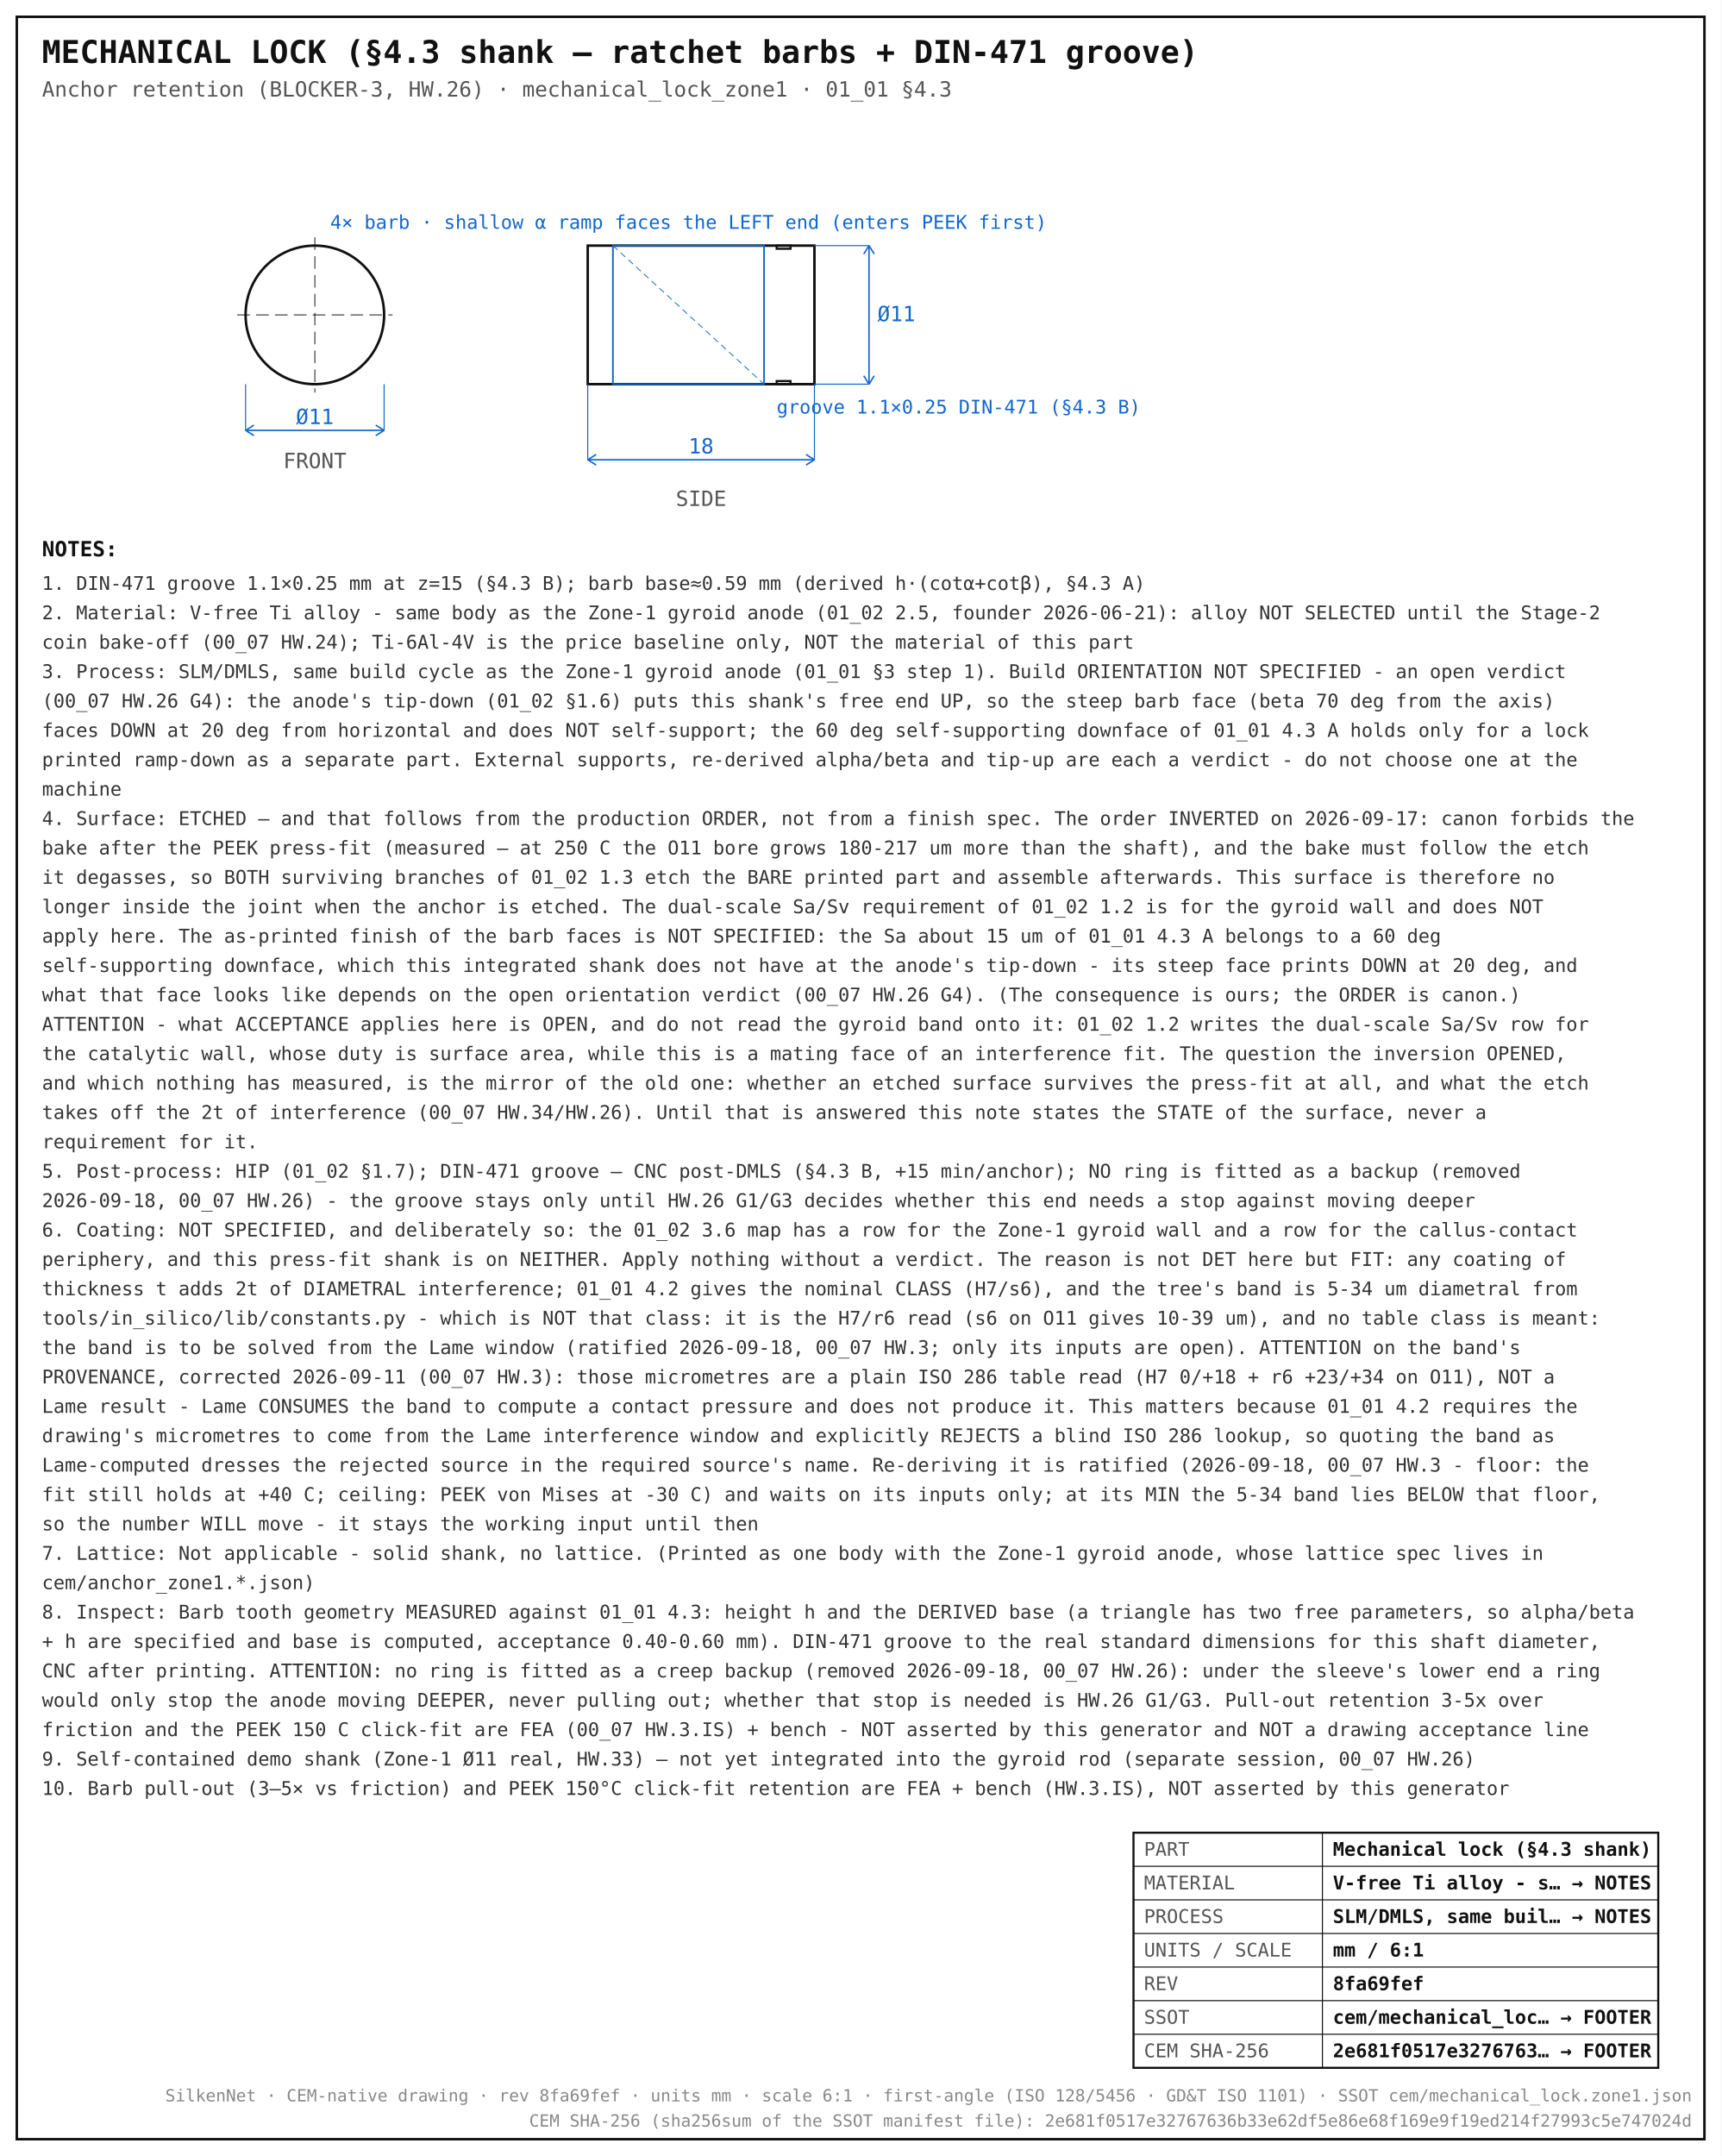
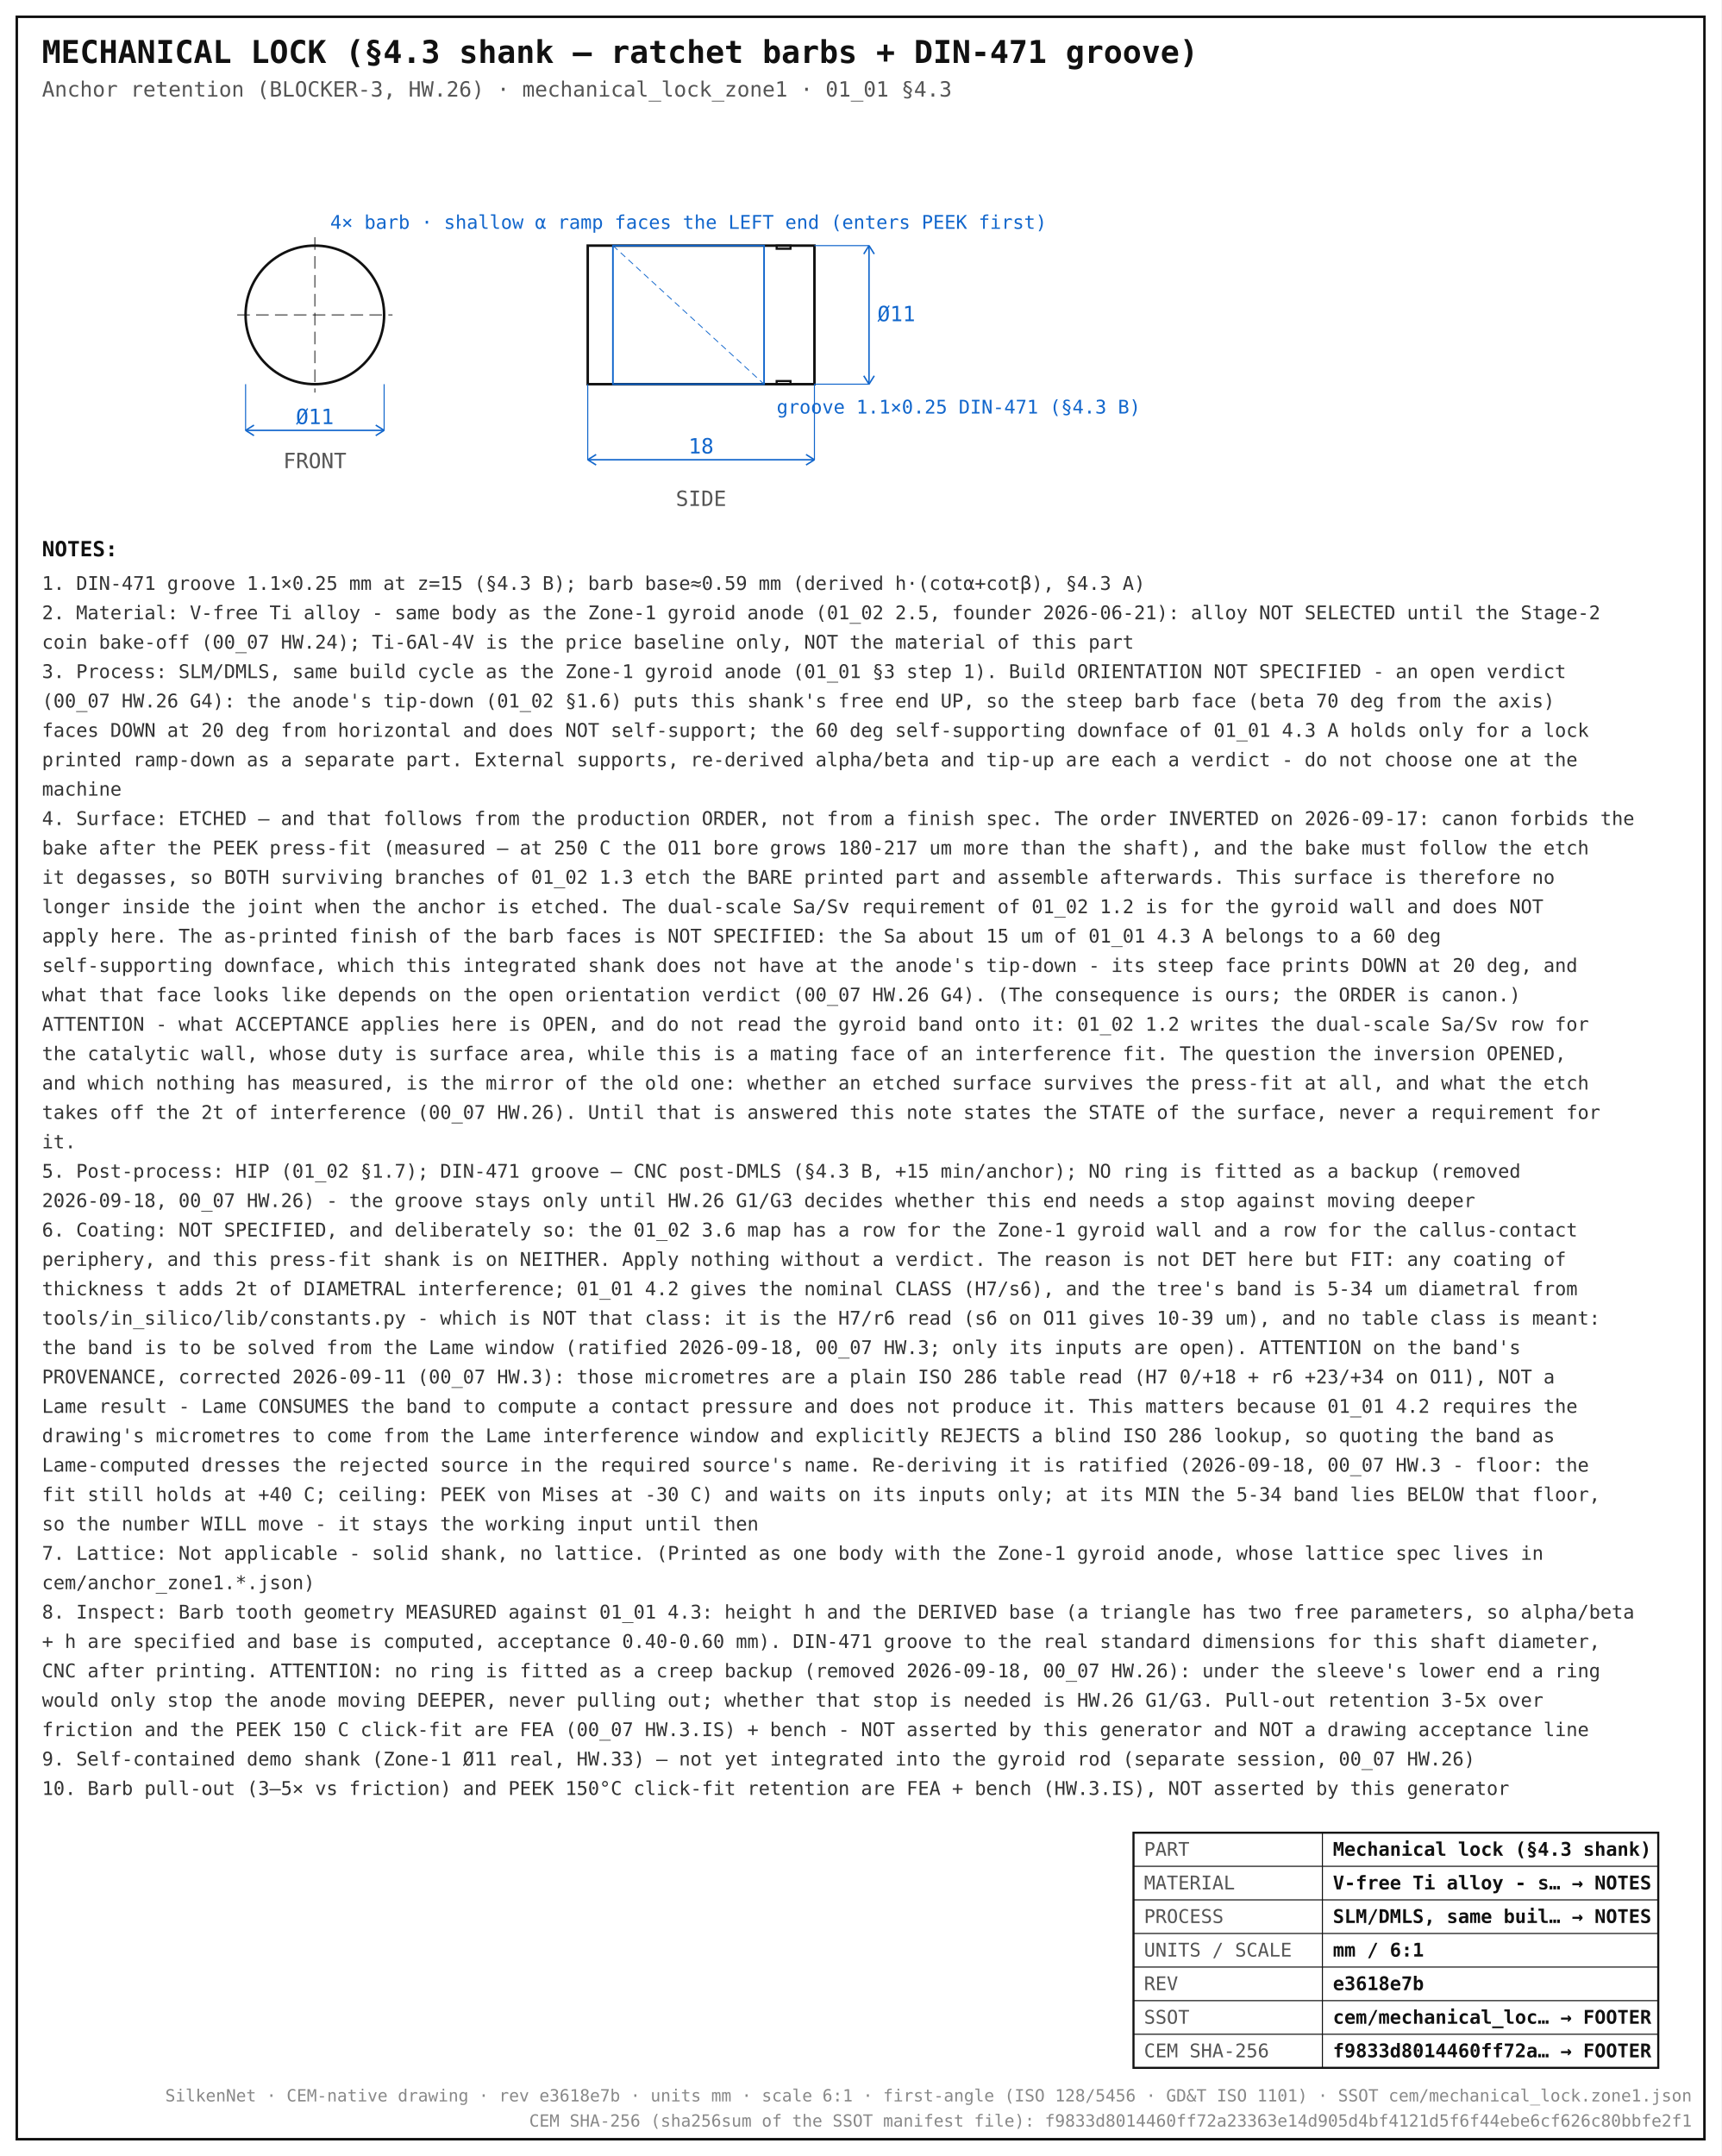
<svg xmlns="http://www.w3.org/2000/svg" width="820" height="1027" viewBox="0 0 820 1027">
  <rect x="0" y="0" width="820" height="1027" fill="white" />
  <rect x="8" y="8" width="804" height="1011" fill="none" stroke="#111" stroke-width="1.2" />
  <text x="20" y="30" font-family="monospace" font-size="15" text-anchor="start" fill="#111" font-weight="bold">MECHANICAL LOCK  (§4.3 shank — ratchet barbs + DIN-471 groove)</text>
  <text x="20" y="46" font-family="monospace" font-size="10" text-anchor="start" fill="#555" font-weight="normal">Anchor retention (BLOCKER-3, HW.26) · mechanical_lock_zone1 · 01_01 §4.3</text>
  <circle cx="150" cy="150" r="33" fill="none" stroke="#111" stroke-width="1.2" />
  <line x1="113" y1="150" x2="187" y2="150" stroke="#111" stroke-width="0.4" stroke-dasharray="6 3" />
  <line x1="150" y1="113" x2="150" y2="187" stroke="#111" stroke-width="0.4" stroke-dasharray="6 3" />
  <text x="150" y="223" font-family="monospace" font-size="10" text-anchor="middle" fill="#555" font-weight="normal">FRONT</text>
  <line x1="117" y1="183" x2="117" y2="205" stroke="#1166cc" stroke-width="0.5" />
  <line x1="183" y1="183" x2="183" y2="205" stroke="#1166cc" stroke-width="0.5" />
  <line x1="117" y1="205" x2="183" y2="205" stroke="#1166cc" stroke-width="0.7" />
  <line x1="117" y1="205" x2="121" y2="202.5" stroke="#1166cc" stroke-width="0.7" />
  <line x1="117" y1="205" x2="121" y2="207.5" stroke="#1166cc" stroke-width="0.7" />
  <line x1="183" y1="205" x2="179" y2="202.5" stroke="#1166cc" stroke-width="0.7" />
  <line x1="183" y1="205" x2="179" y2="207.5" stroke="#1166cc" stroke-width="0.7" />
  <text x="150" y="202" font-family="monospace" font-size="10" text-anchor="middle" fill="#1166cc" font-weight="normal">Ø11</text>
  <rect x="280" y="117" width="108" height="66" fill="none" stroke="#111" stroke-width="1.2" />
  <rect x="292" y="117" width="72" height="66" fill="none" stroke="#1166cc" stroke-width="0.8" />
  <line x1="292" y1="117" x2="364" y2="183" stroke="#1166cc" stroke-width="0.4" stroke-dasharray="3 2" />
  <text x="328" y="109" font-family="monospace" font-size="9" text-anchor="middle" fill="#1166cc" font-weight="normal">4× barb · shallow α ramp faces the LEFT end (enters PEEK first)</text>
  <rect x="370" y="117" width="6.6" height="1.5" fill="none" stroke="#111" stroke-width="1" />
  <rect x="370" y="181.5" width="6.6" height="1.5" fill="none" stroke="#111" stroke-width="1" />
  <text x="370" y="197" font-family="monospace" font-size="9" text-anchor="start" fill="#1166cc" font-weight="normal">groove 1.1×0.25 DIN-471 (§4.3 B)</text>
  <text x="334" y="241" font-family="monospace" font-size="10" text-anchor="middle" fill="#555" font-weight="normal">SIDE</text>
  <line x1="280" y1="183" x2="280" y2="219" stroke="#1166cc" stroke-width="0.5" />
  <line x1="388" y1="183" x2="388" y2="219" stroke="#1166cc" stroke-width="0.5" />
  <line x1="280" y1="219" x2="388" y2="219" stroke="#1166cc" stroke-width="0.7" />
  <line x1="280" y1="219" x2="284" y2="216.5" stroke="#1166cc" stroke-width="0.7" />
  <line x1="280" y1="219" x2="284" y2="221.5" stroke="#1166cc" stroke-width="0.7" />
  <line x1="388" y1="219" x2="384" y2="216.5" stroke="#1166cc" stroke-width="0.7" />
  <line x1="388" y1="219" x2="384" y2="221.5" stroke="#1166cc" stroke-width="0.7" />
  <text x="334" y="216" font-family="monospace" font-size="10" text-anchor="middle" fill="#1166cc" font-weight="normal">18</text>
  <line x1="388" y1="117" x2="414" y2="117" stroke="#1166cc" stroke-width="0.5" />
  <line x1="388" y1="183" x2="414" y2="183" stroke="#1166cc" stroke-width="0.5" />
  <line x1="414" y1="117" x2="414" y2="183" stroke="#1166cc" stroke-width="0.7" />
  <line x1="414" y1="117" x2="411.5" y2="121" stroke="#1166cc" stroke-width="0.7" />
  <line x1="414" y1="117" x2="416.5" y2="121" stroke="#1166cc" stroke-width="0.7" />
  <line x1="414" y1="183" x2="411.5" y2="179" stroke="#1166cc" stroke-width="0.7" />
  <line x1="414" y1="183" x2="416.5" y2="179" stroke="#1166cc" stroke-width="0.7" />
  <text x="418" y="153" font-family="monospace" font-size="10" text-anchor="start" fill="#1166cc" font-weight="normal">Ø11</text>
  <text x="20" y="265" font-family="monospace" font-size="10" text-anchor="start" fill="#111" font-weight="bold">NOTES:</text>
  <text x="20" y="281" font-family="monospace" font-size="9" text-anchor="start" fill="#333" font-weight="normal">1. DIN-471 groove 1.1×0.25 mm at z=15 (§4.3 B); barb base≈0.59 mm (derived h·(cotα+cotβ), §4.3 A)</text>
  <text x="20" y="295" font-family="monospace" font-size="9" text-anchor="start" fill="#333" font-weight="normal">2. Material: V-free Ti alloy - same body as the Zone-1 gyroid anode (01_02 2.5, founder 2026-06-21): alloy NOT SELECTED until the Stage-2</text>
  <text x="20" y="309" font-family="monospace" font-size="9" text-anchor="start" fill="#333" font-weight="normal">   coin bake-off (00_07 HW.24); Ti-6Al-4V is the price baseline only, NOT the material of this part</text>
  <text x="20" y="323" font-family="monospace" font-size="9" text-anchor="start" fill="#333" font-weight="normal">3. Process: SLM/DMLS, same build cycle as the Zone-1 gyroid anode (01_01 §3 step 1). Build ORIENTATION NOT SPECIFIED - an open verdict</text>
  <text x="20" y="337" font-family="monospace" font-size="9" text-anchor="start" fill="#333" font-weight="normal">   (00_07 HW.26 G4): the anode's tip-down (01_02 §1.6) puts this shank's free end UP, so the steep barb face (beta 70 deg from the axis)</text>
  <text x="20" y="351" font-family="monospace" font-size="9" text-anchor="start" fill="#333" font-weight="normal">   faces DOWN at 20 deg from horizontal and does NOT self-support; the 60 deg self-supporting downface of 01_01 4.3 A holds only for a lock</text>
  <text x="20" y="365" font-family="monospace" font-size="9" text-anchor="start" fill="#333" font-weight="normal">   printed ramp-down as a separate part. External supports, re-derived alpha/beta and tip-up are each a verdict - do not choose one at the</text>
  <text x="20" y="379" font-family="monospace" font-size="9" text-anchor="start" fill="#333" font-weight="normal">   machine</text>
  <text x="20" y="393" font-family="monospace" font-size="9" text-anchor="start" fill="#333" font-weight="normal">4. Surface: ETCHED — and that follows from the production ORDER, not from a finish spec. The order INVERTED on 2026-09-17: canon forbids the</text>
  <text x="20" y="407" font-family="monospace" font-size="9" text-anchor="start" fill="#333" font-weight="normal">   bake after the PEEK press-fit (measured — at 250 C the O11 bore grows 180-217 um more than the shaft), and the bake must follow the etch</text>
  <text x="20" y="421" font-family="monospace" font-size="9" text-anchor="start" fill="#333" font-weight="normal">   it degasses, so BOTH surviving branches of 01_02 1.3 etch the BARE printed part and assemble afterwards. This surface is therefore no</text>
  <text x="20" y="435" font-family="monospace" font-size="9" text-anchor="start" fill="#333" font-weight="normal">   longer inside the joint when the anchor is etched. The dual-scale Sa/Sv requirement of 01_02 1.2 is for the gyroid wall and does NOT</text>
  <text x="20" y="449" font-family="monospace" font-size="9" text-anchor="start" fill="#333" font-weight="normal">   apply here. The as-printed finish of the barb faces is NOT SPECIFIED: the Sa about 15 um of 01_01 4.3 A belongs to a 60 deg</text>
  <text x="20" y="463" font-family="monospace" font-size="9" text-anchor="start" fill="#333" font-weight="normal">   self-supporting downface, which this integrated shank does not have at the anode's tip-down - its steep face prints DOWN at 20 deg, and</text>
  <text x="20" y="477" font-family="monospace" font-size="9" text-anchor="start" fill="#333" font-weight="normal">   what that face looks like depends on the open orientation verdict (00_07 HW.26 G4). (The consequence is ours; the ORDER is canon.)</text>
  <text x="20" y="491" font-family="monospace" font-size="9" text-anchor="start" fill="#333" font-weight="normal">   ATTENTION - what ACCEPTANCE applies here is OPEN, and do not read the gyroid band onto it: 01_02 1.2 writes the dual-scale Sa/Sv row for</text>
  <text x="20" y="505" font-family="monospace" font-size="9" text-anchor="start" fill="#333" font-weight="normal">   the catalytic wall, whose duty is surface area, while this is a mating face of an interference fit. The question the inversion OPENED,</text>
  <text x="20" y="519" font-family="monospace" font-size="9" text-anchor="start" fill="#333" font-weight="normal">   and which nothing has measured, is the mirror of the old one: whether an etched surface survives the press-fit at all, and what the etch</text>
-   <text x="20" y="533" font-family="monospace" font-size="9" text-anchor="start" fill="#333" font-weight="normal">   takes off the 2t of interference (00_07 HW.34/HW.26). Until that is answered this note states the STATE of the surface, never a</text>
-   <text x="20" y="547" font-family="monospace" font-size="9" text-anchor="start" fill="#333" font-weight="normal">   requirement for it.</text>
+   <text x="20" y="533" font-family="monospace" font-size="9" text-anchor="start" fill="#333" font-weight="normal">   takes off the 2t of interference (00_07 HW.26). Until that is answered this note states the STATE of the surface, never a requirement for</text>
+   <text x="20" y="547" font-family="monospace" font-size="9" text-anchor="start" fill="#333" font-weight="normal">   it.</text>
  <text x="20" y="561" font-family="monospace" font-size="9" text-anchor="start" fill="#333" font-weight="normal">5. Post-process: HIP (01_02 §1.7); DIN-471 groove — CNC post-DMLS (§4.3 B, +15 min/anchor); NO ring is fitted as a backup (removed</text>
  <text x="20" y="575" font-family="monospace" font-size="9" text-anchor="start" fill="#333" font-weight="normal">   2026-09-18, 00_07 HW.26) - the groove stays only until HW.26 G1/G3 decides whether this end needs a stop against moving deeper</text>
  <text x="20" y="589" font-family="monospace" font-size="9" text-anchor="start" fill="#333" font-weight="normal">6. Coating: NOT SPECIFIED, and deliberately so: the 01_02 3.6 map has a row for the Zone-1 gyroid wall and a row for the callus-contact</text>
  <text x="20" y="603" font-family="monospace" font-size="9" text-anchor="start" fill="#333" font-weight="normal">   periphery, and this press-fit shank is on NEITHER. Apply nothing without a verdict. The reason is not DET here but FIT: any coating of</text>
  <text x="20" y="617" font-family="monospace" font-size="9" text-anchor="start" fill="#333" font-weight="normal">   thickness t adds 2t of DIAMETRAL interference; 01_01 4.2 gives the nominal CLASS (H7/s6), and the tree's band is 5-34 um diametral from</text>
  <text x="20" y="631" font-family="monospace" font-size="9" text-anchor="start" fill="#333" font-weight="normal">   tools/in_silico/lib/constants.py - which is NOT that class: it is the H7/r6 read (s6 on O11 gives 10-39 um), and no table class is meant:</text>
  <text x="20" y="645" font-family="monospace" font-size="9" text-anchor="start" fill="#333" font-weight="normal">   the band is to be solved from the Lame window (ratified 2026-09-18, 00_07 HW.3; only its inputs are open). ATTENTION on the band's</text>
  <text x="20" y="659" font-family="monospace" font-size="9" text-anchor="start" fill="#333" font-weight="normal">   PROVENANCE, corrected 2026-09-11 (00_07 HW.3): those micrometres are a plain ISO 286 table read (H7 0/+18 + r6 +23/+34 on O11), NOT a</text>
  <text x="20" y="673" font-family="monospace" font-size="9" text-anchor="start" fill="#333" font-weight="normal">   Lame result - Lame CONSUMES the band to compute a contact pressure and does not produce it. This matters because 01_01 4.2 requires the</text>
  <text x="20" y="687" font-family="monospace" font-size="9" text-anchor="start" fill="#333" font-weight="normal">   drawing's micrometres to come from the Lame interference window and explicitly REJECTS a blind ISO 286 lookup, so quoting the band as</text>
  <text x="20" y="701" font-family="monospace" font-size="9" text-anchor="start" fill="#333" font-weight="normal">   Lame-computed dresses the rejected source in the required source's name. Re-deriving it is ratified (2026-09-18, 00_07 HW.3 - floor: the</text>
  <text x="20" y="715" font-family="monospace" font-size="9" text-anchor="start" fill="#333" font-weight="normal">   fit still holds at +40 C; ceiling: PEEK von Mises at -30 C) and waits on its inputs only; at its MIN the 5-34 band lies BELOW that floor,</text>
  <text x="20" y="729" font-family="monospace" font-size="9" text-anchor="start" fill="#333" font-weight="normal">   so the number WILL move - it stays the working input until then</text>
  <text x="20" y="743" font-family="monospace" font-size="9" text-anchor="start" fill="#333" font-weight="normal">7. Lattice: Not applicable - solid shank, no lattice. (Printed as one body with the Zone-1 gyroid anode, whose lattice spec lives in</text>
  <text x="20" y="757" font-family="monospace" font-size="9" text-anchor="start" fill="#333" font-weight="normal">   cem/anchor_zone1.*.json)</text>
  <text x="20" y="771" font-family="monospace" font-size="9" text-anchor="start" fill="#333" font-weight="normal">8. Inspect: Barb tooth geometry MEASURED against 01_01 4.3: height h and the DERIVED base (a triangle has two free parameters, so alpha/beta</text>
  <text x="20" y="785" font-family="monospace" font-size="9" text-anchor="start" fill="#333" font-weight="normal">   + h are specified and base is computed, acceptance 0.40-0.60 mm). DIN-471 groove to the real standard dimensions for this shaft diameter,</text>
  <text x="20" y="799" font-family="monospace" font-size="9" text-anchor="start" fill="#333" font-weight="normal">   CNC after printing. ATTENTION: no ring is fitted as a creep backup (removed 2026-09-18, 00_07 HW.26): under the sleeve's lower end a ring</text>
  <text x="20" y="813" font-family="monospace" font-size="9" text-anchor="start" fill="#333" font-weight="normal">   would only stop the anode moving DEEPER, never pulling out; whether that stop is needed is HW.26 G1/G3. Pull-out retention 3-5x over</text>
  <text x="20" y="827" font-family="monospace" font-size="9" text-anchor="start" fill="#333" font-weight="normal">   friction and the PEEK 150 C click-fit are FEA (00_07 HW.3.IS) + bench - NOT asserted by this generator and NOT a drawing acceptance line</text>
  <text x="20" y="841" font-family="monospace" font-size="9" text-anchor="start" fill="#333" font-weight="normal">9. Self-contained demo shank (Zone-1 Ø11 real, HW.33) — not yet integrated into the gyroid rod (separate session, 00_07 HW.26)</text>
  <text x="20" y="855" font-family="monospace" font-size="9" text-anchor="start" fill="#333" font-weight="normal">10. Barb pull-out (3–5× vs friction) and PEEK 150°C click-fit retention are FEA + bench (HW.3.IS), NOT asserted by this generator</text>
  <rect x="540" y="873" width="250" height="112" fill="none" stroke="#111" stroke-width="1" />
  <line x1="630" y1="873" x2="630" y2="889" stroke="#111" stroke-width="0.5" />
  <text x="545" y="884" font-family="monospace" font-size="9" text-anchor="start" fill="#555" font-weight="normal">PART</text>
  <text x="635" y="884" font-family="monospace" font-size="9" text-anchor="start" fill="#111" font-weight="bold">Mechanical lock (§4.3 shank)</text>
  <line x1="540" y1="889" x2="790" y2="889" stroke="#111" stroke-width="0.5" />
  <line x1="630" y1="889" x2="630" y2="905" stroke="#111" stroke-width="0.5" />
  <text x="545" y="900" font-family="monospace" font-size="9" text-anchor="start" fill="#555" font-weight="normal">MATERIAL</text>
  <text x="635" y="900" font-family="monospace" font-size="9" text-anchor="start" fill="#111" font-weight="bold">V-free Ti alloy - s… → NOTES</text>
  <line x1="540" y1="905" x2="790" y2="905" stroke="#111" stroke-width="0.5" />
  <line x1="630" y1="905" x2="630" y2="921" stroke="#111" stroke-width="0.5" />
  <text x="545" y="916" font-family="monospace" font-size="9" text-anchor="start" fill="#555" font-weight="normal">PROCESS</text>
  <text x="635" y="916" font-family="monospace" font-size="9" text-anchor="start" fill="#111" font-weight="bold">SLM/DMLS, same buil… → NOTES</text>
  <line x1="540" y1="921" x2="790" y2="921" stroke="#111" stroke-width="0.5" />
  <line x1="630" y1="921" x2="630" y2="937" stroke="#111" stroke-width="0.5" />
  <text x="545" y="932" font-family="monospace" font-size="9" text-anchor="start" fill="#555" font-weight="normal">UNITS / SCALE</text>
  <text x="635" y="932" font-family="monospace" font-size="9" text-anchor="start" fill="#111" font-weight="bold">mm / 6:1</text>
  <line x1="540" y1="937" x2="790" y2="937" stroke="#111" stroke-width="0.5" />
  <line x1="630" y1="937" x2="630" y2="953" stroke="#111" stroke-width="0.5" />
  <text x="545" y="948" font-family="monospace" font-size="9" text-anchor="start" fill="#555" font-weight="normal">REV</text>
-   <text x="635" y="948" font-family="monospace" font-size="9" text-anchor="start" fill="#111" font-weight="bold">8fa69fef</text>
+   <text x="635" y="948" font-family="monospace" font-size="9" text-anchor="start" fill="#111" font-weight="bold">e3618e7b</text>
  <line x1="540" y1="953" x2="790" y2="953" stroke="#111" stroke-width="0.5" />
  <line x1="630" y1="953" x2="630" y2="969" stroke="#111" stroke-width="0.5" />
  <text x="545" y="964" font-family="monospace" font-size="9" text-anchor="start" fill="#555" font-weight="normal">SSOT</text>
  <text x="635" y="964" font-family="monospace" font-size="9" text-anchor="start" fill="#111" font-weight="bold">cem/mechanical_loc… → FOOTER</text>
  <line x1="540" y1="969" x2="790" y2="969" stroke="#111" stroke-width="0.5" />
  <line x1="630" y1="969" x2="630" y2="985" stroke="#111" stroke-width="0.5" />
  <text x="545" y="980" font-family="monospace" font-size="9" text-anchor="start" fill="#555" font-weight="normal">CEM SHA-256</text>
-   <text x="635" y="980" font-family="monospace" font-size="9" text-anchor="start" fill="#111" font-weight="bold">2e681f0517e3276763… → FOOTER</text>
-   <text x="806" y="1001" font-family="monospace" font-size="8" text-anchor="end" fill="#888" font-weight="normal">SilkenNet · CEM-native drawing · rev 8fa69fef · units mm · scale 6:1 · first-angle (ISO 128/5456 · GD&amp;T ISO 1101) · SSOT cem/mechanical_lock.zone1.json</text>
-   <text x="806" y="1013" font-family="monospace" font-size="8" text-anchor="end" fill="#888" font-weight="normal">CEM SHA-256 (sha256sum of the SSOT manifest file): 2e681f0517e32767636b33e62df5e86e68f169e9f19ed214f27993c5e747024d</text>
+   <text x="635" y="980" font-family="monospace" font-size="9" text-anchor="start" fill="#111" font-weight="bold">f9833d8014460ff72a… → FOOTER</text>
+   <text x="806" y="1001" font-family="monospace" font-size="8" text-anchor="end" fill="#888" font-weight="normal">SilkenNet · CEM-native drawing · rev e3618e7b · units mm · scale 6:1 · first-angle (ISO 128/5456 · GD&amp;T ISO 1101) · SSOT cem/mechanical_lock.zone1.json</text>
+   <text x="806" y="1013" font-family="monospace" font-size="8" text-anchor="end" fill="#888" font-weight="normal">CEM SHA-256 (sha256sum of the SSOT manifest file): f9833d8014460ff72a23363e14d905d4bf4121d5f6f44ebe6cf626c80bbfe2f1</text>
</svg>
